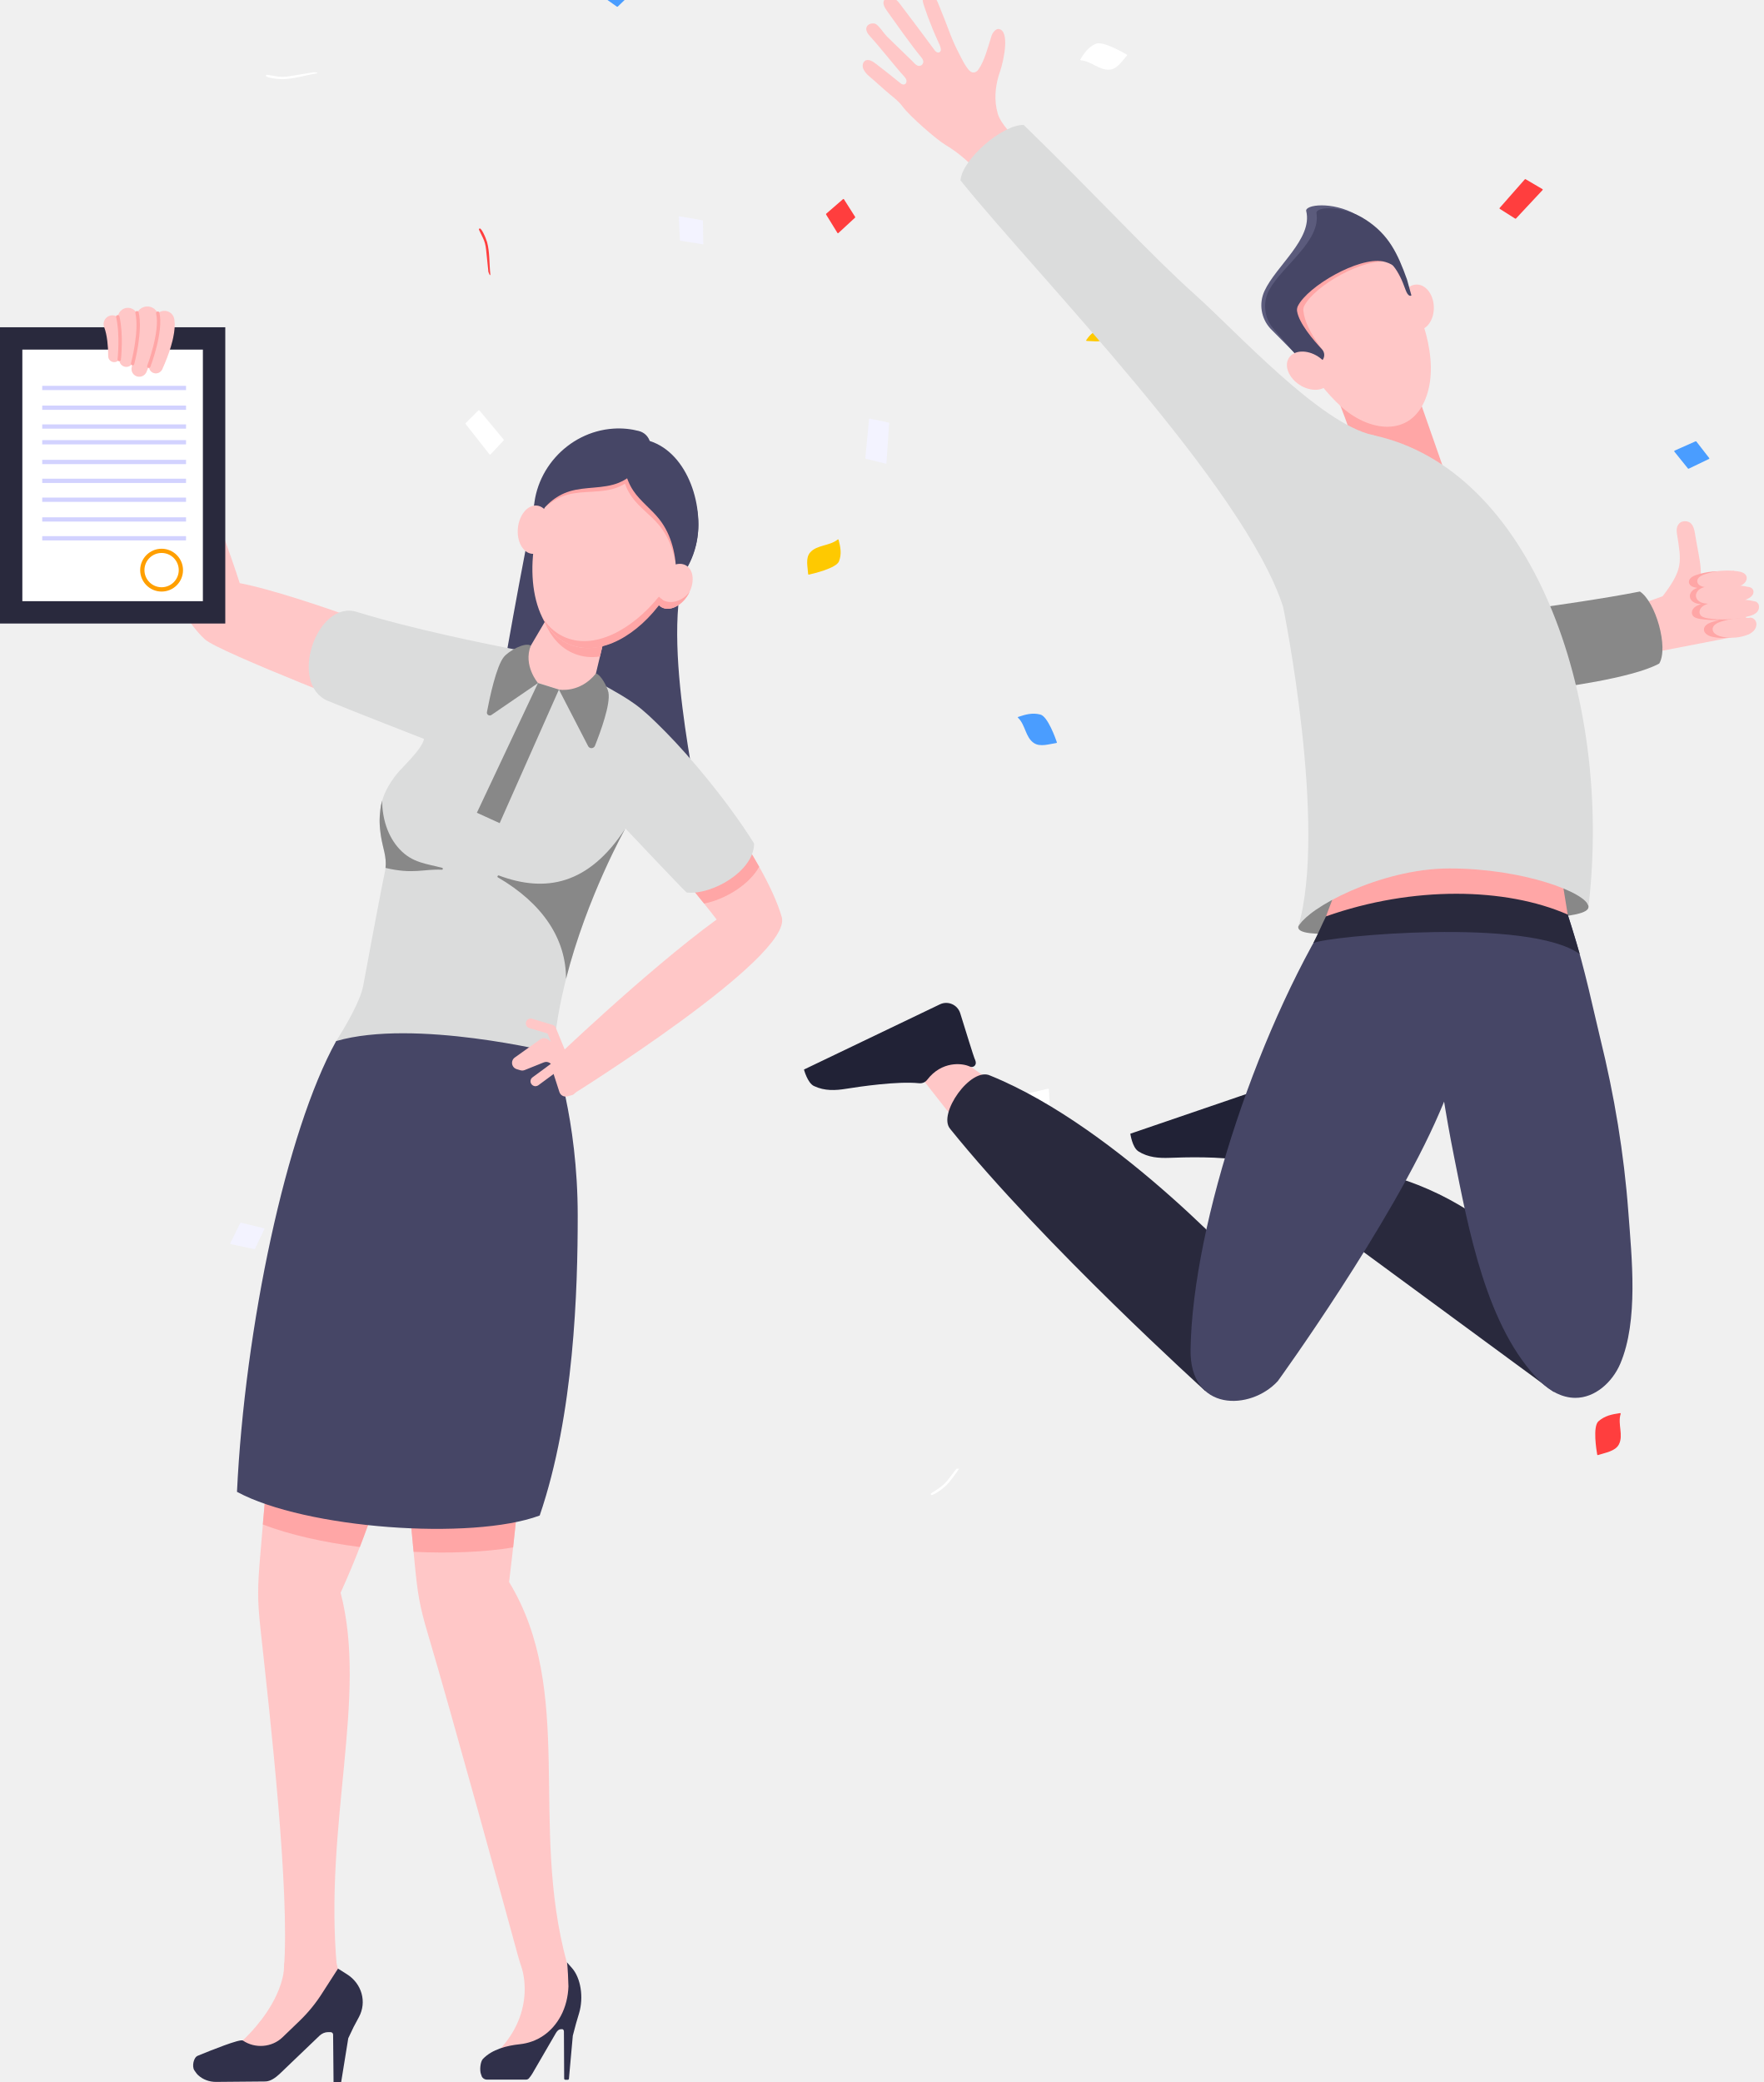
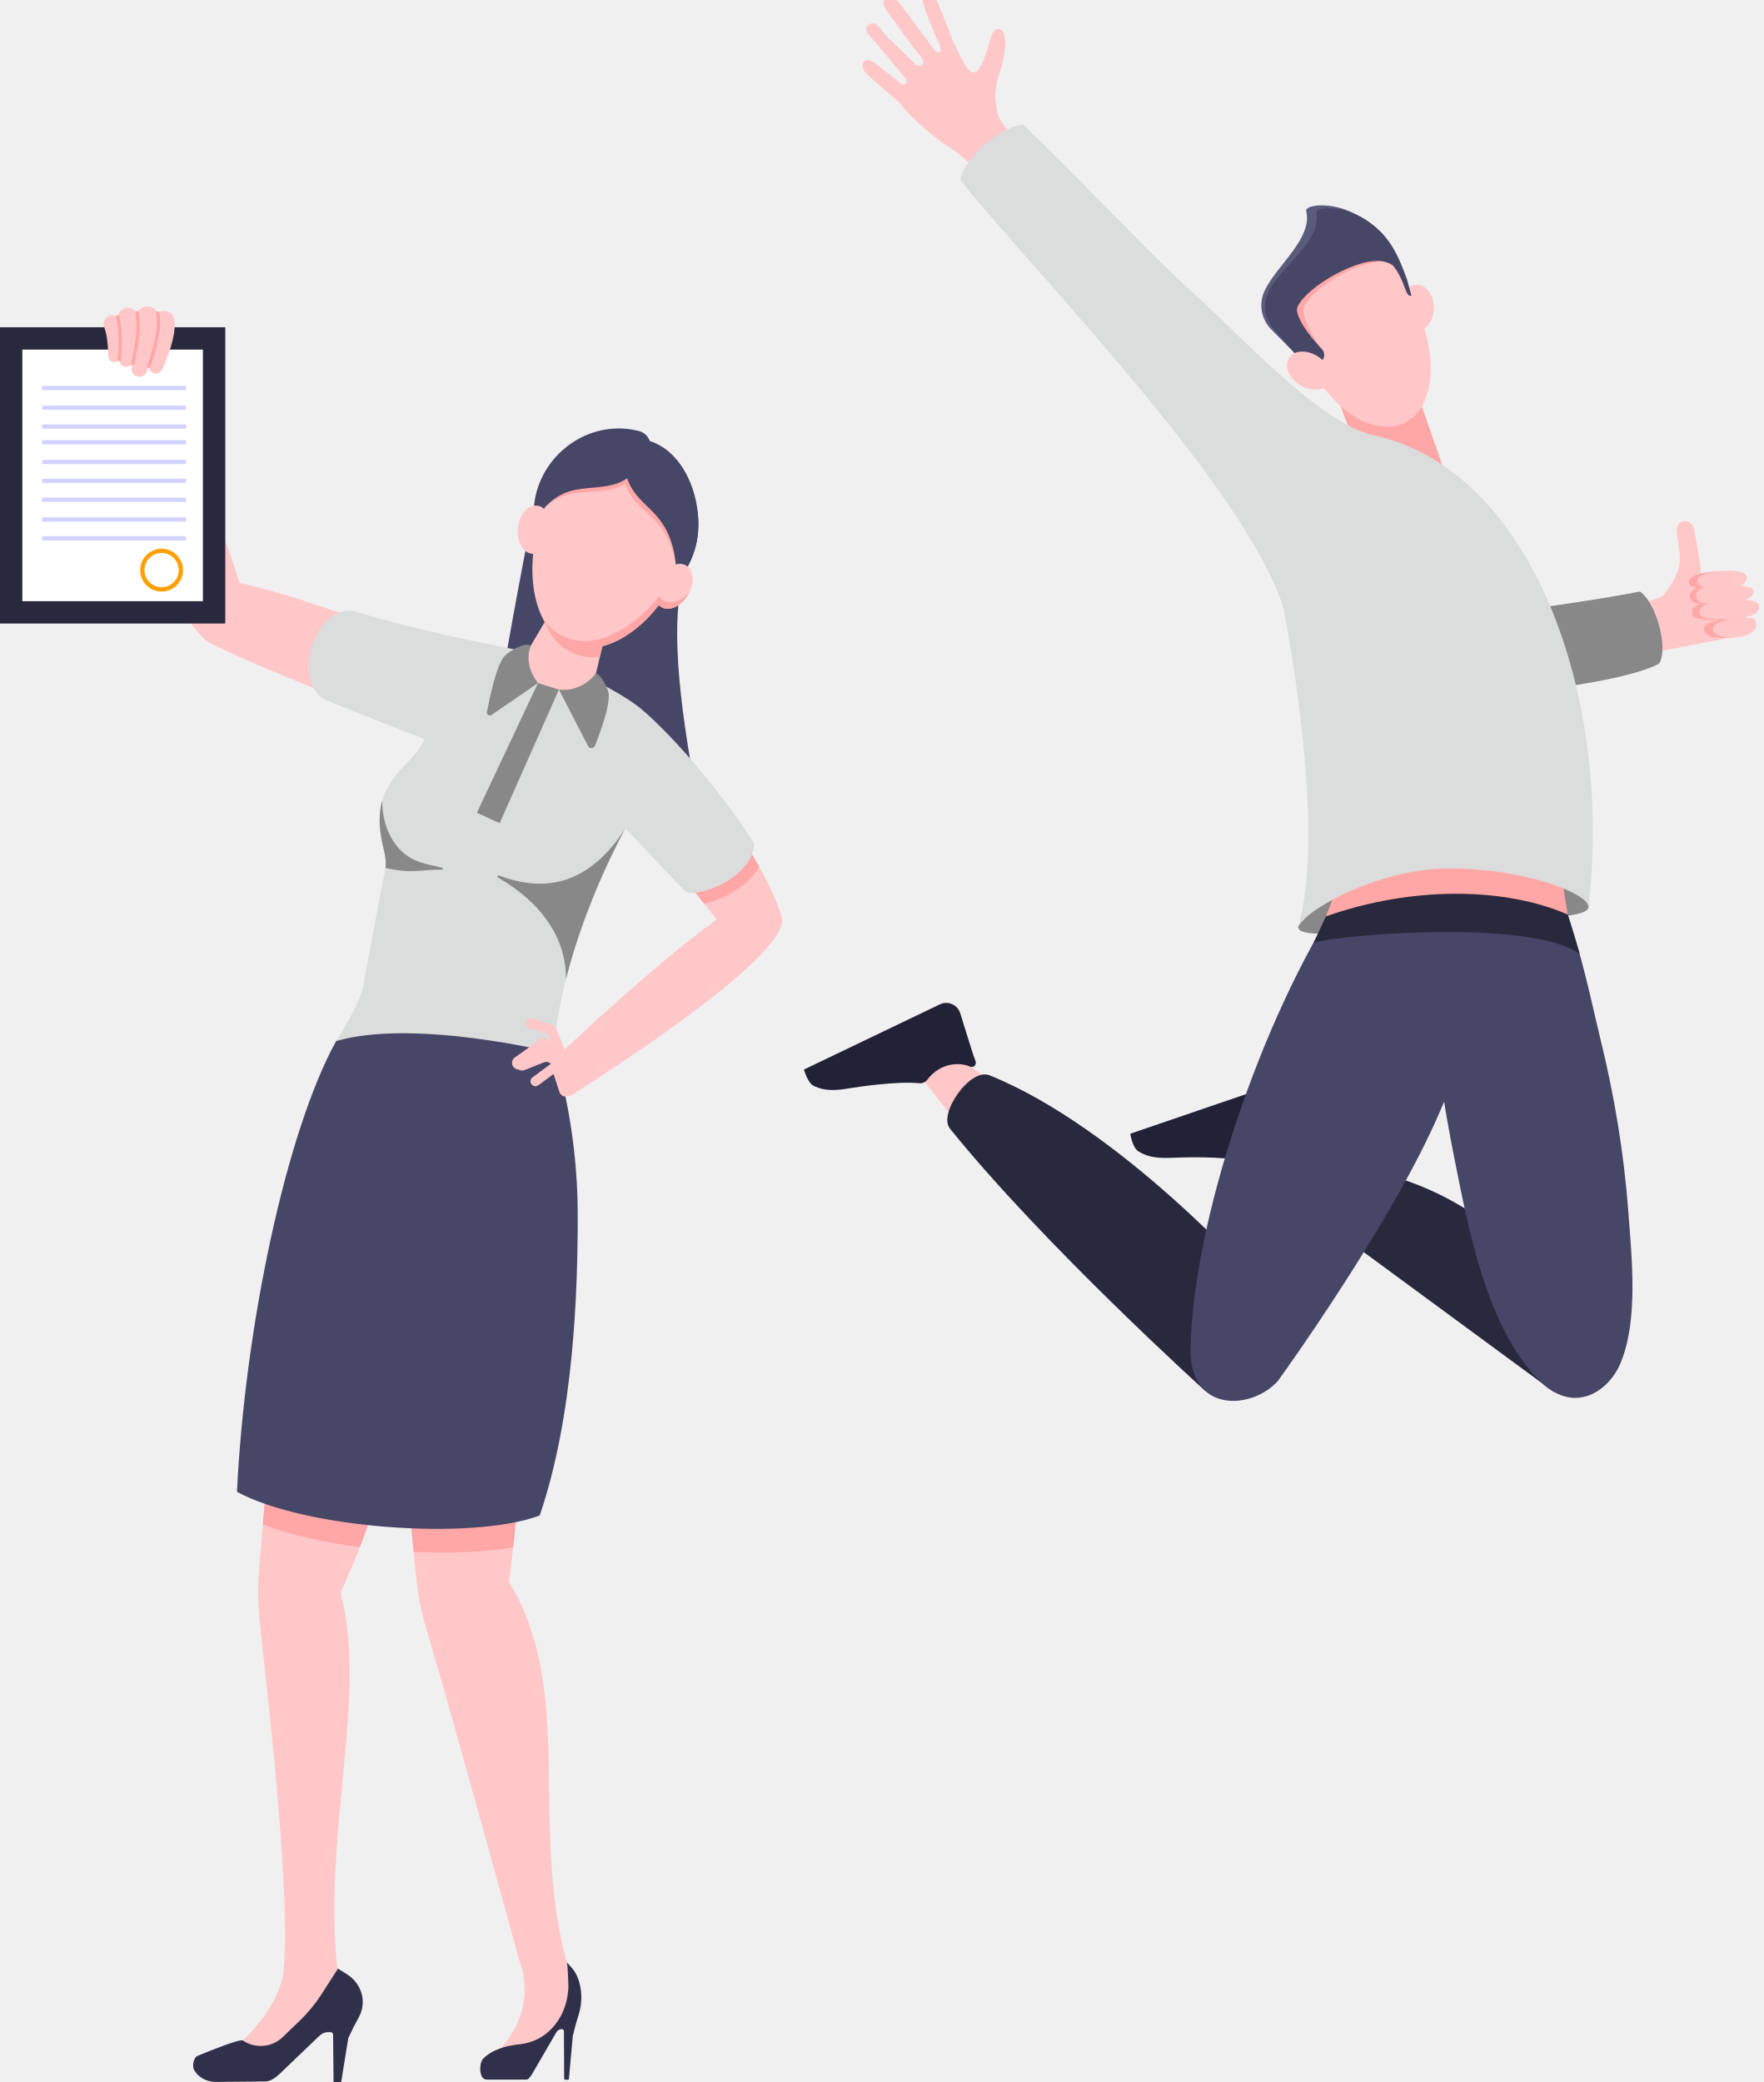
<svg xmlns="http://www.w3.org/2000/svg" id="_圖層_1" data-name="圖層_1" version="1.1" viewBox="0 0 363.14 428.67">
  <defs>
    <style>
      .st0 {
        fill: none;
      }

      .st1 {
        fill: #4a9dff;
      }

      .st3 {
        fill: #fec901;
      }

      .st4 {
        fill: #dbdcdc;
      }

      .st5 {
        fill: #ff3e3e;
      }

      .st6 {
        fill: #ff9f00;
      }

      .st7 {
        fill: #fff;
      }

      .st8 {
        fill: #212236;
      }

      .st9 {
        fill: #ffa6a6;
      }

      .st10 {
        fill: #464666;
      }

      .st11 {
        fill: #5b5b7c;
      }

      .st13 {
        fill: #ffc7c7;
      }

      .st14 {
        fill: #d2d2ff;
      }

      .st15 {
        fill: #29293d;
      }

      .st16 {
        fill: #30304a;
      }

      .st17 {
        fill: #f3f3ff;
      }

      .st18 {
        fill: #888;
      }
    </style>
    <linearGradient id="_未命名漸層_4" data-name="未命名漸層 4" x1="416.56" y1="84.14" x2="-484.97" y2="84.14" gradientUnits="userSpaceOnUse">
      <stop offset=".21" stop-color="#dbdcdc" />
      <stop offset=".48" stop-color="#eeeeef" />
      <stop offset=".49" stop-color="#ede8e4" />
      <stop offset=".59" stop-color="#edb890" />
      <stop offset=".68" stop-color="#ed9552" />
      <stop offset=".74" stop-color="#ed802c" />
      <stop offset=".77" stop-color="#ed781e" />
    </linearGradient>
  </defs>
  <rect class="st0" x="-124.74" y="-63.3" width="1215.82" height="1267.05" />
  <g>
    <g>
-       <g>
-         <g>
-           <g>
-             <g>
-               <g>
-                 <path class="st7" d="M222.52,12.41c-.09,0-.14-.1-.1-.18.83-1.35,1.62-2.51,3.15-3.21,1.43-.65,5.64,1.77,6.42,2.23.06.04.08.12.03.18-.99,1.09-1.96,2.76-3.53,2.91-2.12.2-3.81-1.76-5.96-1.92Z" />
-                 <path class="st7" d="M95.85,87.13l2.65-2.64c.05-.05.14-.05.19,0l5.02,6.03s.04.11,0,.15l-2.73,2.9c-.05.06-.14.05-.19,0l-4.95-6.3s-.03-.11,0-.16Z" />
-                 <path class="st5" d="M100.8,56.58c-.08-.18-.15-.36-.23-.54,0-.02-.01-.04-.02-.06l-.48-4.65c-.09-.83-.3-1.64-.62-2.29,0,0-.66-1.36-.83-1.72-.02-.05-.03-.13,0-.17.35-.69,1.43,1.9,1.66,2.71.56,2.03.43,4.45.67,6.61.02.18-.08.25-.14.1Z" />
-                 <path class="st1" d="M127.17,1.37l2.81-2.71c.05-.05.05-.14-.01-.19l-6.6-4.96c-.05-.04-.12-.03-.17,0l-3.09,2.79c-.06.05-.05.14.01.19l6.88,4.88c.05.04.12.03.17-.01Z" />
-               </g>
-               <path class="st5" d="M333.66,291.11c.03-.09-.05-.17-.14-.16-1.68.25-3.15.54-4.44,1.69-1.2,1.08-.41,5.95-.25,6.85.01.08.09.12.17.1,1.48-.5,3.52-.76,4.28-2.17,1.02-1.9-.29-4.24.38-6.31Z" />
-             </g>
-             <g>
-               <g>
-                 <path class="st3" d="M149.44,196.6c0-.11-.15-.15-.22-.07-.67.84-1.84,2.91-3.77,3.54-2.01.66-2.77,1.9-3.17,2.44-.06.08,0,.18.1.19l1.75.08c3.03.13,5.52-2.28,5.37-5.2l-.05-.98Z" />
-                 <path class="st5" d="M-3.35,100.21l4.7.82c.06.01.1.06.11.12l.08,4.69c0,.08-.07.14-.15.12l-4.54-.73c-.06,0-.1-.06-.11-.12l-.24-4.79c0-.08.07-.14.15-.13Z" />
-               </g>
-               <path class="st7" d="M211.13,229.98l-.18-4.6c0-.06.04-.11.1-.13l4.73-1.09c.08-.02.15.04.16.11l.24,4.44c0,.06-.04.11-.09.13l-4.8,1.26c-.08.02-.16-.04-.16-.12Z" />
-               <path class="st1" d="M82.72,199.93l2.18-3.88s.02-.11-.03-.15l-3.59-2.88c-.06-.05-.15-.03-.19.03l-2.17,3.71s-.02.11.03.15l3.57,3.05c.06.05.15.04.19-.03Z" />
-             </g>
-           </g>
-           <g>
-             <g>
-               <g>
-                 <path class="st7" d="M193.41,306.35s-1.34.88-1.69,1.11c-.05.03-.1.1-.1.15-.07.8,2.33-.96,2.98-1.58,1.07-1.01,1.97-2.33,2.86-3.63h-.54l-1.7,2.21c-.54.7-1.18,1.31-1.82,1.73Z" />
-                 <g>
-                   <path class="st3" d="M172.45,111.09c.07-.06.18-.02.2.06.39,1.52.67,2.89.08,4.42-.55,1.43-5.31,2.54-6.2,2.74-.07.02-.15-.04-.15-.11-.08-1.45-.6-3.29.42-4.46,1.37-1.57,4-1.31,5.66-2.65Z" />
-                   <path class="st5" d="M172.41,47.96l-2.34-3.8s-.02-.11.02-.15l3.47-3.01c.06-.05.15-.04.19.03l2.31,3.63s.02.11-.02.15l-3.44,3.18c-.06.05-.15.04-.19-.03Z" />
-                   <path class="st1" d="M209.59,147.8c-.07-.06-.04-.17.05-.2,1.54-.51,2.92-.9,4.55-.48,1.52.39,3.11,4.87,3.4,5.71.02.07-.02.14-.1.15-1.49.21-3.34.88-4.64,0-1.75-1.17-1.72-3.72-3.25-5.19Z" />
-                 </g>
-               </g>
-               <g>
-                 <g>
-                   <path class="st3" d="M230.8,64.1c0-.11-.15-.15-.22-.07-.67.84-1.84,2.91-3.77,3.54-2.01.66-2.77,1.9-3.17,2.44-.06.08,0,.18.1.19l1.75.08c3.03.13,5.52-2.28,5.37-5.2l-.05-.98Z" />
-                   <path class="st17" d="M47.4,255.98l2.06-4.16c.03-.05.09-.08.15-.07l4.72,1.15c.08.02.12.1.09.17l-1.92,4.04c-.03.05-.09.08-.14.07l-4.85-1.03c-.08-.02-.12-.1-.09-.17Z" />
-                 </g>
-                 <path class="st1" d="M344.71,92.98l2.81,3.49s.1.06.15.03l4.18-2.01c.07-.03.09-.12.04-.18l-2.65-3.41s-.1-.06-.15-.04l-4.33,1.92c-.07.03-.09.12-.05.18Z" />
-               </g>
-             </g>
-             <path class="st5" d="M311.95,45.02l-3.18-2.02c-.06-.04-.07-.12-.03-.18l5.19-5.9s.11-.06.16-.02l3.47,2.04c.07.04.08.13.03.18l-5.48,5.87s-.11.05-.16.02Z" />
-           </g>
-         </g>
-         <path class="st7" d="M65.25,14.95c-.21-.02-.42-.05-.63-.07-.02,0-.05,0-.07,0l-4.97.82c-.89.15-1.79.16-2.56.03,0,0-1.6-.26-2.02-.33-.06,0-.14,0-.18.04-.62.53,2.37.86,3.28.86,2.27-.01,4.76-.81,7.07-1.18.19-.03.24-.15.07-.17Z" />
-       </g>
-       <g>
-         <path class="st17" d="M182.96,87.01l-3.88-.82c-.08-.02-.15.04-.16.11l-.77,8.03c0,.06.04.12.1.13l4.1,1c.08.02.16-.03.16-.11l.54-8.22c0-.06-.04-.12-.1-.13Z" />
-         <path class="st17" d="M139.9,44.54l4.7.82c.06.01.1.06.11.12l.08,4.69c0,.08-.07.14-.15.12l-4.54-.73c-.06,0-.1-.06-.11-.12l-.24-4.79c0-.08.07-.14.15-.13Z" />
-       </g>
-     </g>
-     <g>
      <path class="st13" d="M205.83,14.86c-.8,2.39-1.15,4.94-.68,7.41.13.71.31,1.36.53,1.83.62,1.34,1.57,2.39,2.49,3.52.93,1.12,1.85,2.24,2.82,3.32.5.56,6.23,6.44,6.28,6.38-1.97,2.42-4.81,6.05-7.36,7.87-.07.05-6.9-8.08-7.57-8.8-2.31-2.51-4.71-4.78-7.65-6.53-1.91-1.14-7.44-5.98-8.85-7.91-.77-1.05-1.7-1.75-2.69-2.57-1.17-.97-3-2.68-4.16-3.64-.48-.4-.97-.94-1.23-1.5-.26-.57-.2-1.33.3-1.7.71-.53,1.71.15,2.41.7,1.82,1.42,3.13,2.42,4.91,3.89.27.22.64.4.97.17.15-.1.24-.27.27-.44.07-.4-.15-.77-.41-1.05-2.09-2.3-4.93-5.98-7.03-8.27-.49-.54-1.01-1.23-.78-1.92.22-.66,1.07-.93,1.75-.74.67.18,1.9,2.09,2.4,2.58,1.18,1.14,2.35,2.29,3.53,3.43.57.56,1.15,1.12,1.72,1.67.42.4.86,1.06,1.51,1.01.33-.03.63-.26.73-.58.15-.44-.09-.85-.36-1.18-2.23-2.7-5.05-6.75-7.09-9.6-.47-.65-.95-1.49-.56-2.19.34-.62,1.24-.74,1.88-.45.65.29,1.1.88,1.53,1.45,2.07,2.75,4.99,6.59,7.02,9.37.1.13.22.25.37.33.56.29.89-.14.87-.53-.02-.6-.45-1.38-.69-1.92-.34-.75-.67-1.5-.98-2.26-.63-1.52-1.21-3.06-1.73-4.62-.29-.86-.63-1.99.1-2.51.52-.37,1.29-.2,1.78.23.48.43.74,1.04.99,1.64.86,2.09,1.69,4.19,2.48,6.3.53,1.4,1.16,2.75,1.85,4.08.59,1.14,1.16,2.39,2.02,3.34.63.69,1.39.57,1.91-.15,1.25-1.71,2.05-4.88,2.69-6.9.24-.75.9-1.51,1.47-1.45,2.27.25,1.23,5.99.25,8.91Z" />
      <g>
        <g>
          <path class="st18" d="M327.04,186.65c.26,2.83-15.1,2.33-30.23,3.72-15.14,1.39-29.86,3.26-29.53.44.22-1.84,15.91-14.19,31.05-15.57,15.14-1.39,28.46,8.59,28.72,11.42Z" />
          <g>
            <path class="st8" d="M234.35,237.05c2.07,1.3,4.31,1.42,6.45,1.34,2.86-.11,10.71-.35,15.1.62.63.14,1.3-.04,1.75-.5,3.41-3.51,7.55-2.6,9.02-1.68.67.42,1.45-.1,1.33-.91-.03-.23-.09-.45-.16-.68-.11-.34-1.13-5.82-1.82-9.55-.33-1.81-2.2-2.91-3.95-2.31l-29.36,10.04s.39,2.83,1.65,3.62Z" />
            <path class="st15" d="M276.98,240.34c29.14,2.97,44.7,27.42,44.7,27.42l-1.75,18.84-47.78-35.13s.7-11.55,4.83-11.13Z" />
            <path class="st10" d="M292.69,186.36c1.35,17.28,3.23,34.58,6.63,51.59,2.94,14.7,6.65,35.59,17.88,46.59,1.9,1.86,4.41,3.25,7.08,3.27,4.11.03,7.67-3.23,9.29-7.01,3.79-8.87,2.37-21.86,1.67-31.26-.89-12.04-2.89-24.02-5.78-35.74-2.49-10.11-7.6-37.24-16.83-41.7-7.17-3.47-20.56,6.29-19.94,14.27Z" />
            <path class="st13" d="M211.06,227.52l-16.65-11.72-6.27,4.12,14.59,18.57c3.65,1.71,8.2,5.9,11.67,7.11l7.37,5.17c3.97,1.38,7.18-3.43,4.38-6.56l-15.09-16.68Z" />
            <path class="st15" d="M195.61,232.41c-2.61-3.04,4.25-12.82,8.22-10.97,26.82,10.85,54.45,41.87,54.45,41.87l-10.13,23.09s-33.24-30.04-52.54-53.98Z" />
            <path class="st8" d="M167.59,223.61c2.21,1.05,4.44.91,6.56.57,2.83-.45,10.6-1.61,15.06-1.15.65.07,1.29-.19,1.68-.71,2.98-3.89,7.19-3.47,8.76-2.73.72.34,1.43-.27,1.21-1.05-.06-.22-.14-.44-.24-.65-.15-.32-1.81-5.64-2.93-9.27-.55-1.76-2.53-2.63-4.19-1.83l-27.98,13.42s.72,2.76,2.06,3.4Z" />
            <path class="st10" d="M276.11,184.61c-16.6,25.34-30.59,67.18-31,93.24-.21,12.93,12.38,12.61,17.96,6.51,0,0,23.43-32.32,33.32-55.37,4.15-9.67,15.69-36.47,10.23-45.47-4.24-7-26.03-5.74-30.51,1.1Z" />
            <path class="st15" d="M325.23,196.44c-10.5-7.57-51.57-3.74-54.83-2.28,1.13-2.23,2.78-6.23,4.01-8.1,2.71-4.14,13.47-7.84,21.13-7.3,4.22-5.29,13.43-9.16,18.39-6.76,5.01,2.42,8.48,15,11.31,24.45Z" />
            <path class="st9" d="M272.98,188.68c3.41-8.73,7.75-21.73,7.75-21.73l39.2,4.95s1.68,8.92,2.83,16.4c-12.71-5.57-31.84-5.97-49.78.38Z" />
          </g>
        </g>
        <g>
          <g>
            <path class="st9" d="M298.81,101.09l-7.68-21.97-10.7-.71-5.29,3.03s5.42,13.33,5.87,18.91c.35,4.39,17.8.74,17.8.74Z" />
            <g>
              <path class="st11" d="M268.92,43.48c-.32-1.35,5.34-2.07,10.25.68,4.94,2.77,7.01,6.48,9.28,11.67l1.14,3.22c-.49.39-1.03-.48-1.28-1.05-.85-1.94-1.67-3.5-2.85-4.74-.39-.41-1.54-.72-2.19-.8-5.06-.62-15.07,6.14-16.85,10.37-.14.34-.17.71-.09,1.06.54,2.45,3.82,5.78,5.66,7.49.68.64.73,1.7.11,2.4l-2.12,2.38-8.42-8.5c-1.94-2.1-2.43-5.16-1.23-7.75,2.37-5.16,9.94-10.73,8.6-16.43Z" />
              <ellipse class="st13" cx="291.72" cy="63.32" rx="3.47" ry="4.72" transform="translate(-1.56 7.69) rotate(-1.51)" />
              <path class="st13" d="M288.39,56.28c-5.65-10.28-19.14-3.08-22.17,5.07-2.71,7.31,4.36,17.2,9.68,22.17,5.8,5.42,14.53,6.71,17.67-1.64,2.99-7.96-1.2-18.35-5.18-25.6Z" />
              <path class="st9" d="M266.63,60.48c-1.76,4.65,1.34,8.99,3.88,11.57.48.48,2.06.42,1.66-.12-2.71-3.72-3.58-5.91-3.83-7.89-.05-.37.02-.75.19-1.08,2.19-4.22,12.27-9.91,17.36-9.02.66.11,1.09.45,1.34,1.06,1.7,4.07,2.69,2.84,1.44.55-5.61-10.32-18.93-3.29-22.05,4.95Z" />
              <path class="st10" d="M271.04,43.88c-.22-1.37,5.47-1.7,10.17,1.38,4.74,3.1,6.55,6.95,8.46,12.28l.91,3.29c-.51.35-.99-.55-1.2-1.14-.72-2-1.43-3.61-2.52-4.92-.36-.44-1.48-.82-2.13-.95-5.01-.97-15.46,5.09-17.52,9.18-.16.33-.22.69-.17,1.06.37,2.48,3.41,6.03,5.13,7.86.64.68.61,1.75-.05,2.4l-2.28,2.23-7.82-9.06c-1.79-2.22-2.07-5.31-.7-7.82,2.72-4.98,10.65-10.02,9.71-15.8Z" />
              <ellipse class="st13" cx="269.47" cy="76.33" rx="3.48" ry="4.87" transform="translate(59.71 261.92) rotate(-57.32)" />
            </g>
          </g>
          <g>
            <path class="st13" d="M348.86,124.27c2.29-6.06,1.08-8.19.07-14.58-.21-1.31-.7-2.43-2.14-2.37-1.21.05-1.77,1.15-1.56,2.46.95,6.04,1.35,7.39-3.07,13.18-.81,1.06,2.62,2.86,3.79,3.13,1.42.33,2.92-1.82,2.92-1.82Z" />
            <polygon class="st13" points="332.79 126.18 356.93 117.51 360.33 130.48 334.96 135.39 332.79 126.18" />
            <path class="st9" d="M360.26,126.03c.46-.59.42-1.62-.25-1.95v-.06c-.67-.16-1.35-.29-2.04-.37.15-.06.31-.13.46-.2.46-.21.93-.48,1.18-.93.25-.44.18-1.1-.27-1.35,0,0-.2-.11-.29-.16-.74-.16-1.49-.28-2.25-.37.21-.11.41-.24.59-.41.37-.35.61-.89.47-1.38-.21-.7-1.04-.97-1.76-1.07-2.31-.35-4.7-.14-6.92.62-.13.04-.26.09-.39.15-.59.27-1.13.71-1.08,1.33.06.76.95,1.07,1.74,1.16-.27.09-.53.2-.76.36-.5.34-.87.94-.77,1.54.04.28.18.52.37.73.17.18.38.33.61.43.4.19.85.25,1.3.29-.03,0-.06.02-.08.03-.49.16-.98.36-1.35.72-.37.36-.57.93-.37,1.41.25.59.98.79,1.62.89,1.32.2,2.66.27,3.99.22-.53.12-1.06.26-1.58.43-.76.25-1.63.73-1.63,1.52,0,.82.91,1.31,1.7,1.5.01,0,.03,0,.04,0,1.65.39,3.4.32,5.01-.2.61-.2,1.22-.47,1.67-.93.45-.46.72-1.13.57-1.76-.16-.65-.87-1.17-1.52-.95-.33-.01-.65-.01-.98,0,.34-.07.68-.14,1.02-.23.73-.18,1.5-.43,1.96-1.03Z" />
            <path class="st13" d="M354.32,131.06c1.65.39,3.4.32,5.01-.2.61-.2,1.22-.47,1.67-.93.45-.46.72-1.13.57-1.76-.16-.65-.87-1.17-1.52-.95-1.97-.09-3.96.19-5.83.8-.76.25-1.63.73-1.63,1.52,0,.82.91,1.31,1.7,1.5.01,0,.03,0,.04,0Z" />
            <path class="st13" d="M361.57,123.88c-3.25-.79-6.71-.65-9.88.41-.49.16-.98.36-1.35.72-.37.36-.57.93-.37,1.41.25.59.98.79,1.62.89,2.75.42,5.59.28,8.29-.39.73-.18,1.5-.43,1.96-1.03.46-.59.42-1.62-.25-1.95v-.06Z" />
            <path class="st13" d="M349.55,123.57c.17.18.38.33.61.43.48.22,1.02.27,1.55.32,2.7.21,5.51.15,7.97-.97.46-.21.93-.48,1.18-.93.25-.44.18-1.1-.27-1.35,0,0-.2-.11-.29-.16-2.83-.61-5.79-.68-8.65-.19-.6.1-1.21.24-1.71.58-.5.34-.87.94-.77,1.54.04.28.18.52.37.73Z" />
            <path class="st13" d="M350.51,118.41c-.59.27-1.13.71-1.08,1.33.07.83,1.13,1.13,1.96,1.18,2.24.14,4.5.07,6.73-.23.36-.15.71-.33.99-.6.37-.35.61-.89.47-1.38-.21-.7-1.04-.97-1.76-1.07-2.31-.35-4.7-.14-6.92.62-.13.04-.26.09-.39.15Z" />
            <path class="st18" d="M318.47,124.9s12.03-1.68,19.15-3.11c3.22,2.08,5.95,11.54,3.98,14.83-5.7,3.13-21.59,5.06-21.59,5.06l-1.54-16.78Z" />
          </g>
          <g>
            <path class="st4" d="M197.74,37.16c.29-4.32,8.69-11.58,13.02-11.43,15.38,14.95,25.98,26.62,35.28,34.94,8.66,7.75,25.69,26.54,36.66,28.92,6.52,1.41-.59,25.45-.59,25.45,0,0-16.34,14.93-17.9,10.04-7.95-24.95-50.86-68.53-66.46-87.93Z" />
            <path class="st4" d="M282.69,89.6c-9.79-2.08-18.49,35.5-18.49,35.5,0,0,9.15,45.03,3.08,65.71,1.68-3.71,16.76-11.97,31.05-12,15.2-.04,28.45,5.02,28.71,7.84,5.11-43.82-11.95-90.17-44.35-97.05Z" />
          </g>
        </g>
      </g>
    </g>
    <g>
      <g>
        <path class="st10" d="M137.94,147.46c-4.6,2.14-9.5,3.62-14.48,4.47-7.31,1.25-14.79,1.19-22.14.19,2.74-16.97,5.82-33.88,9.22-50.72,4.96-1.33,9.62-3.83,13.53-7.25,2.41,3.63,4,7.86,5.42,12.04,4.54,13.31,7.95,27.18,8.44,41.27Z" />
        <path class="st10" d="M143.32,166.08c-6.63-.03-13.25-.76-19.72-2.2.95-1.81,2.16-3.5,3.22-5.26,1.51-2.52,2.76-5.42,2.29-8.32-.51-3.17-2.91-5.64-4.51-8.43-3.76-6.57-2.91-14.7-1.95-22.21.21-1.64.51-3.44,1.8-4.47,1.16-.93,2.78-.95,4.27-.92,4.48.08,8.96.15,13.44.23-7.33,14.2,2.5,51.6,1.16,51.59Z" />
        <ellipse class="st10" cx="126.72" cy="108.07" rx="17.06" ry="17.55" />
        <path class="st13" d="M141.36,156.64l-5.78-.94s-10.33-.85-10.13,1.32c.66,7.1,16,24.31,22.09,32.3-14.76,10.77-34.66,29.94-34.66,29.94l2.34,4.06,2.45,2.15s45.61-28.4,43.28-36.63c-3.43-12.07-19.59-32.2-19.59-32.2Z" />
        <g>
          <path class="st13" d="M116.68,404.01c-7.79-28.57,1.83-55.74-11.87-78.28,3.75-30.53,4.54-53.71.38-69.9-1.63-6.36-10.5-24.4-10.5-24.4,0,0-13.21,4.85-13.53,9.68-1.36,20.67,1.84,56.31,4.2,80.61.62,6.36.95,8.7,2.76,14.78,4.8,16.16,16.18,57.6,18.52,66.18.21.78.46,1.55.71,2.31.78,2.31,2.16,9.8-4.47,16.99-.02,1.64-1.09,4.76-1.09,4.76l11.87-7.46,5.05-10.23-2.05-5.02Z" />
          <path class="st16" d="M99.14,427.42c.18.46.63.76,1.12.76h8.05c.21,0,.41-.09.56-.24.27-.29.52-.66.74-1.02l4.86-8.37c.29-.48.62-.75,1.03-.75h.28c.18,0,.32.23.32.52l.05,9.66c0,.13.11.23.24.23h.51c.12,0,.22-.09.23-.21l.8-8.87.67-2.53.62-2.09c.98-3.28.35-7.25-1.46-9.3,0,0-1.01-1.15-1.05-1.19.16.33.33,4.64.32,4.98-.08,2.1-.57,4.2-1.57,6.06-1.78,3.32-4.78,5.45-8.49,5.84-2.57.27-5.61,1.01-7.54,3.01-.55.57-.71,2.34-.41,3.14.04.12.09.24.14.36Z" />
        </g>
        <g>
          <g>
            <circle class="st13" cx="63.93" cy="405.3" r="5.46" />
            <path class="st13" d="M70.13,327.92c12.18-26.83,15.93-52.14,14.75-68.82-.46-6.55-5.95-25.89-5.95-25.89,0,0-13.86,2.4-15.04,7.09-5.05,20.09-8.29,55.72-10.32,80.05-.53,6.36-.62,8.73.06,15.03,2.04,18.74,6.05,54.09,4.83,69.91-.12,1.53,5.46,2.78,5.46,2.78,0,0,5.61-1.25,5.46-2.78-2.76-29.77,6.39-55.77.74-77.38Z" />
          </g>
          <path class="st13" d="M50,420.1c8.46-8.13,8.46-14.8,8.46-14.8l4.6-16.15,6.53,16.15.63,6.86-9.93,7.94-9.41,6.52s-1.21-4.9-.9-6.52Z" />
        </g>
        <path class="st9" d="M105.64,318.59c3.01-27.03,3.37-47.85-.45-62.76-1.63-6.36-10.5-24.4-10.5-24.4,0,0-13.21,4.85-13.53,9.68-1.32,20.06,1.65,54.19,3.99,78.4,7.45.35,14.68.07,20.49-.91Z" />
        <path class="st9" d="M78.93,233.21s-13.86,2.4-15.04,7.09c-4.62,18.38-7.73,49.74-9.78,73.58,5.43,2.1,12.5,3.68,19.97,4.64,9.04-23.27,11.84-44.71,10.8-59.43-.46-6.55-5.95-25.89-5.95-25.89Z" />
        <g>
          <circle class="st13" cx="91.18" cy="143.53" r="8.61" transform="translate(-48.17 46.07) rotate(-22.61)" />
          <path class="st13" d="M48.92,119.96c-.19-.04.68.86.62.68-4.5-14.21-14.08-37.18-15.1-40.66-.03-.14-1.55-2.63-2.92-3-1.9-.51-3.93.45-4.75,2.23-.36.78-.45,1.61-.32,2.39,0,0,.5,7.36.91,11.02.81,7.38,4.15,14.76,5.9,21.98,1.35,5.6,4.5,12.99,8.93,17.04,2.9,2.65,35.87,15.3,42.93,18.27,1.55.65,3.11,1.31,4.66,1.96l2.9-8.3,1.3-8.39s-31.67-12.76-45.07-15.2Z" />
        </g>
        <polygon class="st13" points="114.74 123.66 102.16 145.03 119.43 152.33 125.26 127.86 114.74 123.66" />
        <path class="st9" d="M141.36,156.64l-5.78-.94s-10.33-.85-10.13,1.32c.58,6.24,12.49,20.29,19.51,29.02,4.31-.85,9.25-3.84,11.34-7.58-5.99-10.68-14.94-21.82-14.94-21.82Z" />
        <path class="st4" d="M73.49,125.99c-8.29-2.57-14.23,14.9-5.95,18.33,4.97,2.06,19.76,7.82,19.76,7.82-.39,2.11-4.51,5.83-5.61,7.22-1.32,1.66-2.45,3.5-3.03,5.56-.68,2.4-.59,4.91-.21,7.35.43,2.74,1.42,4.59.74,7.5-.49,2.08-4.14,21.62-4.39,23.07-.6,3.35-3.78,8.63-5.58,11.51-1.53,2.46,2.18,3.52,1.32,5.03-2.96,5.19-1,20.34-1,20.34,0,0,46.22,3.21,46.25,3.21-.15,0-1.01-8.15-1.14-8.93-.66-4.32-.94-8.7-.85-13.06.16-24.12,14.96-50.37,14.96-50.37,0,0,11.16,11.85,12.5,13.09.07.07.16.11.26.12,5.17.46,13.59-4.4,13.73-9.98,0-.09-.02-.18-.07-.25-5.53-8.81-13.3-17.94-18.05-22.75-5.59-5.66-6.67-6.28-13.61-10.17-1.3-.73-3.48,1.68-3.48,1.68l-4.17-.08-5.11-1.6s-3.28-1.38-3.28-6.63c-7.69-1.45-22.82-4.55-34-8.01Z" />
        <g>
          <path class="st18" d="M122.69,138.66c-3.3,4.14-7.62,3.32-7.62,3.32l6.01,11.64c.3.59,1.16.55,1.41-.07,1.11-2.79,3.25-8.58,2.77-11-.22-1.09-1.5-3.59-2.57-3.89Z" />
          <path class="st18" d="M110.76,140.63s-3.1-3.6-1.48-7.7c-1.26-.8-4.58,1.15-5.53,2.31-1.57,1.89-2.95,8.46-3.5,11.37-.1.52.48.9.92.6l9.6-6.57Z" />
          <polygon class="st18" points="115.07 141.98 102.87 169.48 98.18 167.34 110.76 140.63 115.07 141.98" />
        </g>
        <path class="st10" d="M111.1,312.04c-14.01,5.19-48.27,2.72-62.31-4.88,1.61-33.81,10.13-74.24,20.42-92.81,16.17-4.69,44.76,2.38,44.76,2.38,0,0,4.97,13.56,4.97,33.57,0,15.07-.71,40.93-7.83,61.74Z" />
        <g>
          <path class="st13" d="M118.46,221.66l-2.35-5.05c-.1-.21-.25-.39-.43-.52l-2.89-2.09c-.47-.34-1.1-.34-1.57,0l-5.24,3.74c-.24.17-.42.42-.51.71h0c-.21.71.19,1.46.9,1.68l.76.23c.29.09.61.07.89-.04l3.93-1.58c.81-.33,1.71.19,1.84,1.06l.18,1.26c.01.08.03.15.05.22l1.15,3.56c.22.68.93,1.07,1.62.89l.89-.23c.62-.16,1.04-.73,1.01-1.37l-.1-1.94c0-.17-.05-.34-.12-.5Z" />
          <path class="st13" d="M109.94,223.6c.29.09.62.04.89-.15l5.86-4.32c.37-.27.51-.76.33-1.19l-2.6-6.34c-.11-.28-.35-.49-.64-.58l-4.23-1.27c-.53-.16-1.09.14-1.25.67s.14,1.09.67,1.25l3.77,1.13,2.12,5.17-5.23,3.85c-.45.33-.54.96-.21,1.4.13.18.32.31.52.37Z" />
        </g>
        <path class="st18" d="M90.97,179.07c.24.01.29-.33.06-.39-3.27-.87-6.11-1-8.76-3.83-2.48-2.65-3.59-6.4-3.59-10.02,0,.03-.02.06-.03.1-.09.31-.16.63-.23.94-.16,1.04-.25,2.09-.27,3.14.01,1.1.13,2.19.3,3.27.37,2.38,1.18,4.09.92,6.42,5.76,1.35,7.8.19,11.6.37Z" />
        <path class="st18" d="M102.71,180.26c-.23-.09-.42.26-.21.38,9.3,5.42,14.05,12.73,14.03,20.9h0c4.32-16.95,12.22-30.96,12.22-30.96-7.56,11.61-16.45,13.27-26.04,9.68Z" />
        <path class="st9" d="M114.74,123.66l-2.61,4.43c1.28,3.06,3.33,5.42,6.21,6.54,1.67.65,3.42.8,5.18.54l1.74-7.31-10.52-4.2Z" />
        <path class="st13" d="M140.3,115.98c-4.24,10.89-14.52,20.02-22.86,16.78-8.34-3.25-9.75-16.93-5.51-27.82,4.24-10.89,11.93-13.08,20.27-9.84,8.34,3.25,12.34,9.99,8.1,20.88Z" />
        <path class="st9" d="M132.56,95.01c-8.22-3.27-15.84-1.22-20.19,9.31,1.29-1.15,2.82-2.02,4.49-2.47,3.3-.89,6.91-.26,10.11-1.44,2.53-.93,4.55-2.92,5.98-5.23-.13-.05-.26-.11-.4-.16Z" />
        <path class="st9" d="M132.2,95.1c-1.51-.59-2.99-.99-4.44-1.21-.04,2.98.61,6.02,2.33,8.44,1.55,2.17,3.84,3.69,5.55,5.74,2.33,2.78,3.45,6.4,3.74,10.04.33-.7.64-1.42.92-2.14,4.24-10.89.24-17.63-8.1-20.88Z" />
        <path class="st10" d="M131.55,88.75c1.99.51,2.97,2.75,2.02,4.57h0c-1.37,2.62-3.46,4.98-6.21,6.09-3.17,1.27-6.8.75-10.07,1.74-2.98.9-5.49,3.14-6.87,5.92-.27-.05-.24-.05-.51-.1-.68-9.71,6.95-18.1,16.38-18.72,1.81-.12,3.58.06,5.25.49Z" />
        <path class="st10" d="M139.2,118.51c.05-4.11-.91-8.36-3.46-11.6-1.65-2.09-3.89-3.69-5.37-5.9-1.74-2.62-2.26-5.9-2.04-9.03.03-.39.06-.77.11-1.15.03-.22.21-.4.43-.43,9.46-1.22,14.91,8.56,14.91,17.51,0,4.13-1.39,7.92-3.7,10.92-.29.38-.89.17-.88-.31,0,0,0,0,0-.01Z" />
        <ellipse class="st13" cx="138.71" cy="120.71" rx="4.99" ry="3.42" transform="translate(-36.16 177.57) rotate(-59.04)" />
        <path class="st9" d="M135.65,122.85c-5.6,6.91-13.48,11.15-19.68,8.2-1.87-.89-3.33-2.31-4.41-4.11,1.29,2.7,3.24,4.78,5.88,5.81,6.35,2.47,13.96-2.02,19.03-9.21-.24-.14-.61-.52-.82-.69Z" />
        <path class="st9" d="M136.47,123.54c-.13-.08-.25-.17-.36-.27-.25.35-.21.96-.53,1.24.16.19.35.35.57.48,1.62.97,4.08-.15,5.5-2.51.14-.24.27-.48.38-.72-1.44,2.07-4.03,2.7-5.55,1.79Z" />
        <ellipse class="st13" cx="110.03" cy="109.06" rx="4.99" ry="3.42" transform="translate(-9.49 207.63) rotate(-84.26)" />
      </g>
      <path class="st16" d="M72.84,417.26l-1.14,2.4-1.46,9.02h-1.57l-.09-9.78c0-.28-.25-.5-.55-.5h-.47c-.69.01-1.26.27-1.76.72l-8.29,7.94c-.78.71-1.81,1.49-2.9,1.5l-10.11.09c-1.39.01-2.74-.48-3.72-1.4-.24-.22-.52-.61-.78-1-.5-.77-.18-2.62.71-2.98,2.84-1.17,8.58-3.47,9.28-3.15h0c2.5,1.72,5.99,1.44,8.16-.64l3.49-3.36c1.84-1.77,3.45-3.75,4.78-5.88l3.17-4.92,1.82,1.15c3.09,1.94,4.15,5.72,2.49,8.82l-1.06,1.98Z" />
      <g>
        <rect class="st7" x="2.3" y="69.69" width="41.77" height="56.4" />
        <path class="st15" d="M46.38,128.38H0v-61h46.38v61ZM4.6,123.78h37.17v-51.8H4.6v51.8Z" />
      </g>
      <g>
        <path class="st13" d="M31.82,66.66c.02.12.05.24.08.37.02.14.03.29.05.44.01.07.02.15.02.23v.24c0,.08.01.16.01.25v.26c-.02.68-.11,1.41-.22,2.14-.11.73-.26,1.47-.44,2.21-.09.37-.18.74-.28,1.11-.1.36-.2.75-.31,1.08v.04c-.24.76.19,1.57.95,1.79.7.21,1.43-.14,1.73-.79.18-.4.34-.77.5-1.15.16-.38.31-.76.46-1.15.3-.77.57-1.56.81-2.37.24-.81.46-1.64.6-2.53l.06-.33c.02-.11.03-.23.04-.35l.04-.35c.01-.11.02-.23.03-.36,0-.25.02-.49.02-.75-.02-.27-.04-.54-.06-.81-.1-1.15-1.12-1.99-2.26-1.87-1.15.11-1.99,1.13-1.89,2.28,0,.07.02.14.03.21l.03.17Z" />
        <path class="st13" d="M28.08,66.08c.03.14.06.28.1.42.03.16.04.33.07.5l.02.13v.14s.02.28.02.28v.28s0,.29,0,.29c0,.77-.07,1.59-.18,2.42-.1.83-.24,1.66-.41,2.5-.08.42-.17.84-.27,1.25-.09.41-.2.84-.3,1.23v.04c-.24.86.28,1.74,1.14,1.96.79.2,1.6-.22,1.9-.95.19-.46.35-.87.51-1.31.16-.43.32-.87.47-1.3.3-.87.58-1.76.82-2.67.24-.91.46-1.84.6-2.84l.05-.37.04-.39.03-.39.02-.19v-.2c0-.28.02-.54.01-.83-.02-.3-.05-.59-.08-.89-.12-1.28-1.26-2.21-2.55-2.08-1.28.13-2.22,1.28-2.09,2.57,0,.08.02.17.04.25l.04.18Z" />
        <path class="st13" d="M24.37,66.26c.17.45.3,1.03.38,1.64.08.61.11,1.27.12,1.93,0,.66-.02,1.34-.07,2.02-.02.34-.05.68-.09,1.02-.03.33-.08.69-.12,1v.05c-.11.79.44,1.51,1.23,1.61.71.09,1.38-.36,1.58-1.03.12-.39.21-.74.3-1.11.09-.36.18-.73.26-1.1.16-.73.31-1.48.41-2.24.1-.76.19-1.53.21-2.35.01-.81-.01-1.66-.2-2.59v-.07c-.24-1.13-1.34-1.85-2.47-1.62-1.13.24-1.86,1.35-1.63,2.48.02.11.06.23.1.33Z" />
        <path class="st13" d="M21.45,67.36c.15.41.29.86.39,1.34.1.48.19.97.25,1.48.06.51.11,1.02.14,1.54.02.26.03.52.03.78,0,.26.01.53.01.76v.06c0,.69.56,1.25,1.25,1.24.62,0,1.13-.46,1.23-1.04.05-.31.1-.58.14-.87.04-.29.08-.57.11-.86.06-.57.11-1.15.14-1.73.02-.59.03-1.18,0-1.78-.03-.61-.1-1.23-.22-1.88v-.02c-.19-.98-1.14-1.62-2.12-1.43-.98.19-1.63,1.15-1.44,2.13.02.1.05.21.08.3Z" />
        <path class="st9" d="M30.91,75.62s.04-.06.05-.09c.11-.29,2.75-7.27,1.86-11.14-.04-.19-.23-.3-.42-.26-.19.04-.3.23-.26.42.85,3.67-1.8,10.66-1.83,10.74-.07.18.02.38.2.45.14.05.3,0,.4-.11Z" />
        <path class="st9" d="M27.57,75.09s.05-.08.07-.13c.07-.28,1.8-6.8.91-10.65-.04-.19-.23-.3-.42-.26-.19.04-.3.23-.26.42.85,3.69-.89,10.25-.9,10.31-.05.19.06.38.25.43.14.04.28-.02.36-.12Z" />
        <path class="st9" d="M24.82,74.25s.07-.11.07-.18c.02-.21.58-5.1-.3-8.93-.04-.19-.23-.3-.42-.26-.19.04-.3.23-.26.42.85,3.71.29,8.64.29,8.69-.02.19.11.36.31.38.12.01.24-.04.31-.13Z" />
      </g>
      <rect class="st14" x="8.69" y="79.44" width="29.61" height=".88" />
      <rect class="st14" x="8.69" y="83.5" width="29.61" height=".88" />
      <rect class="st14" x="8.69" y="87.38" width="29.61" height=".88" />
      <rect class="st14" x="8.69" y="90.62" width="29.61" height=".88" />
      <rect class="st14" x="8.69" y="94.68" width="29.61" height=".88" />
      <rect class="st14" x="8.69" y="98.56" width="29.61" height=".88" />
      <rect class="st14" x="8.69" y="102.45" width="29.61" height=".88" />
      <rect class="st14" x="8.69" y="106.51" width="29.61" height=".88" />
      <rect class="st14" x="8.69" y="110.39" width="29.61" height=".88" />
      <path class="st6" d="M33.27,121.8c-2.43,0-4.41-1.98-4.41-4.41s1.98-4.41,4.41-4.41,4.41,1.98,4.41,4.41-1.98,4.41-4.41,4.41ZM33.27,113.85c-1.95,0-3.53,1.58-3.53,3.53s1.58,3.53,3.53,3.53,3.53-1.58,3.53-3.53-1.58-3.53-3.53-3.53Z" />
    </g>
  </g>
</svg>
